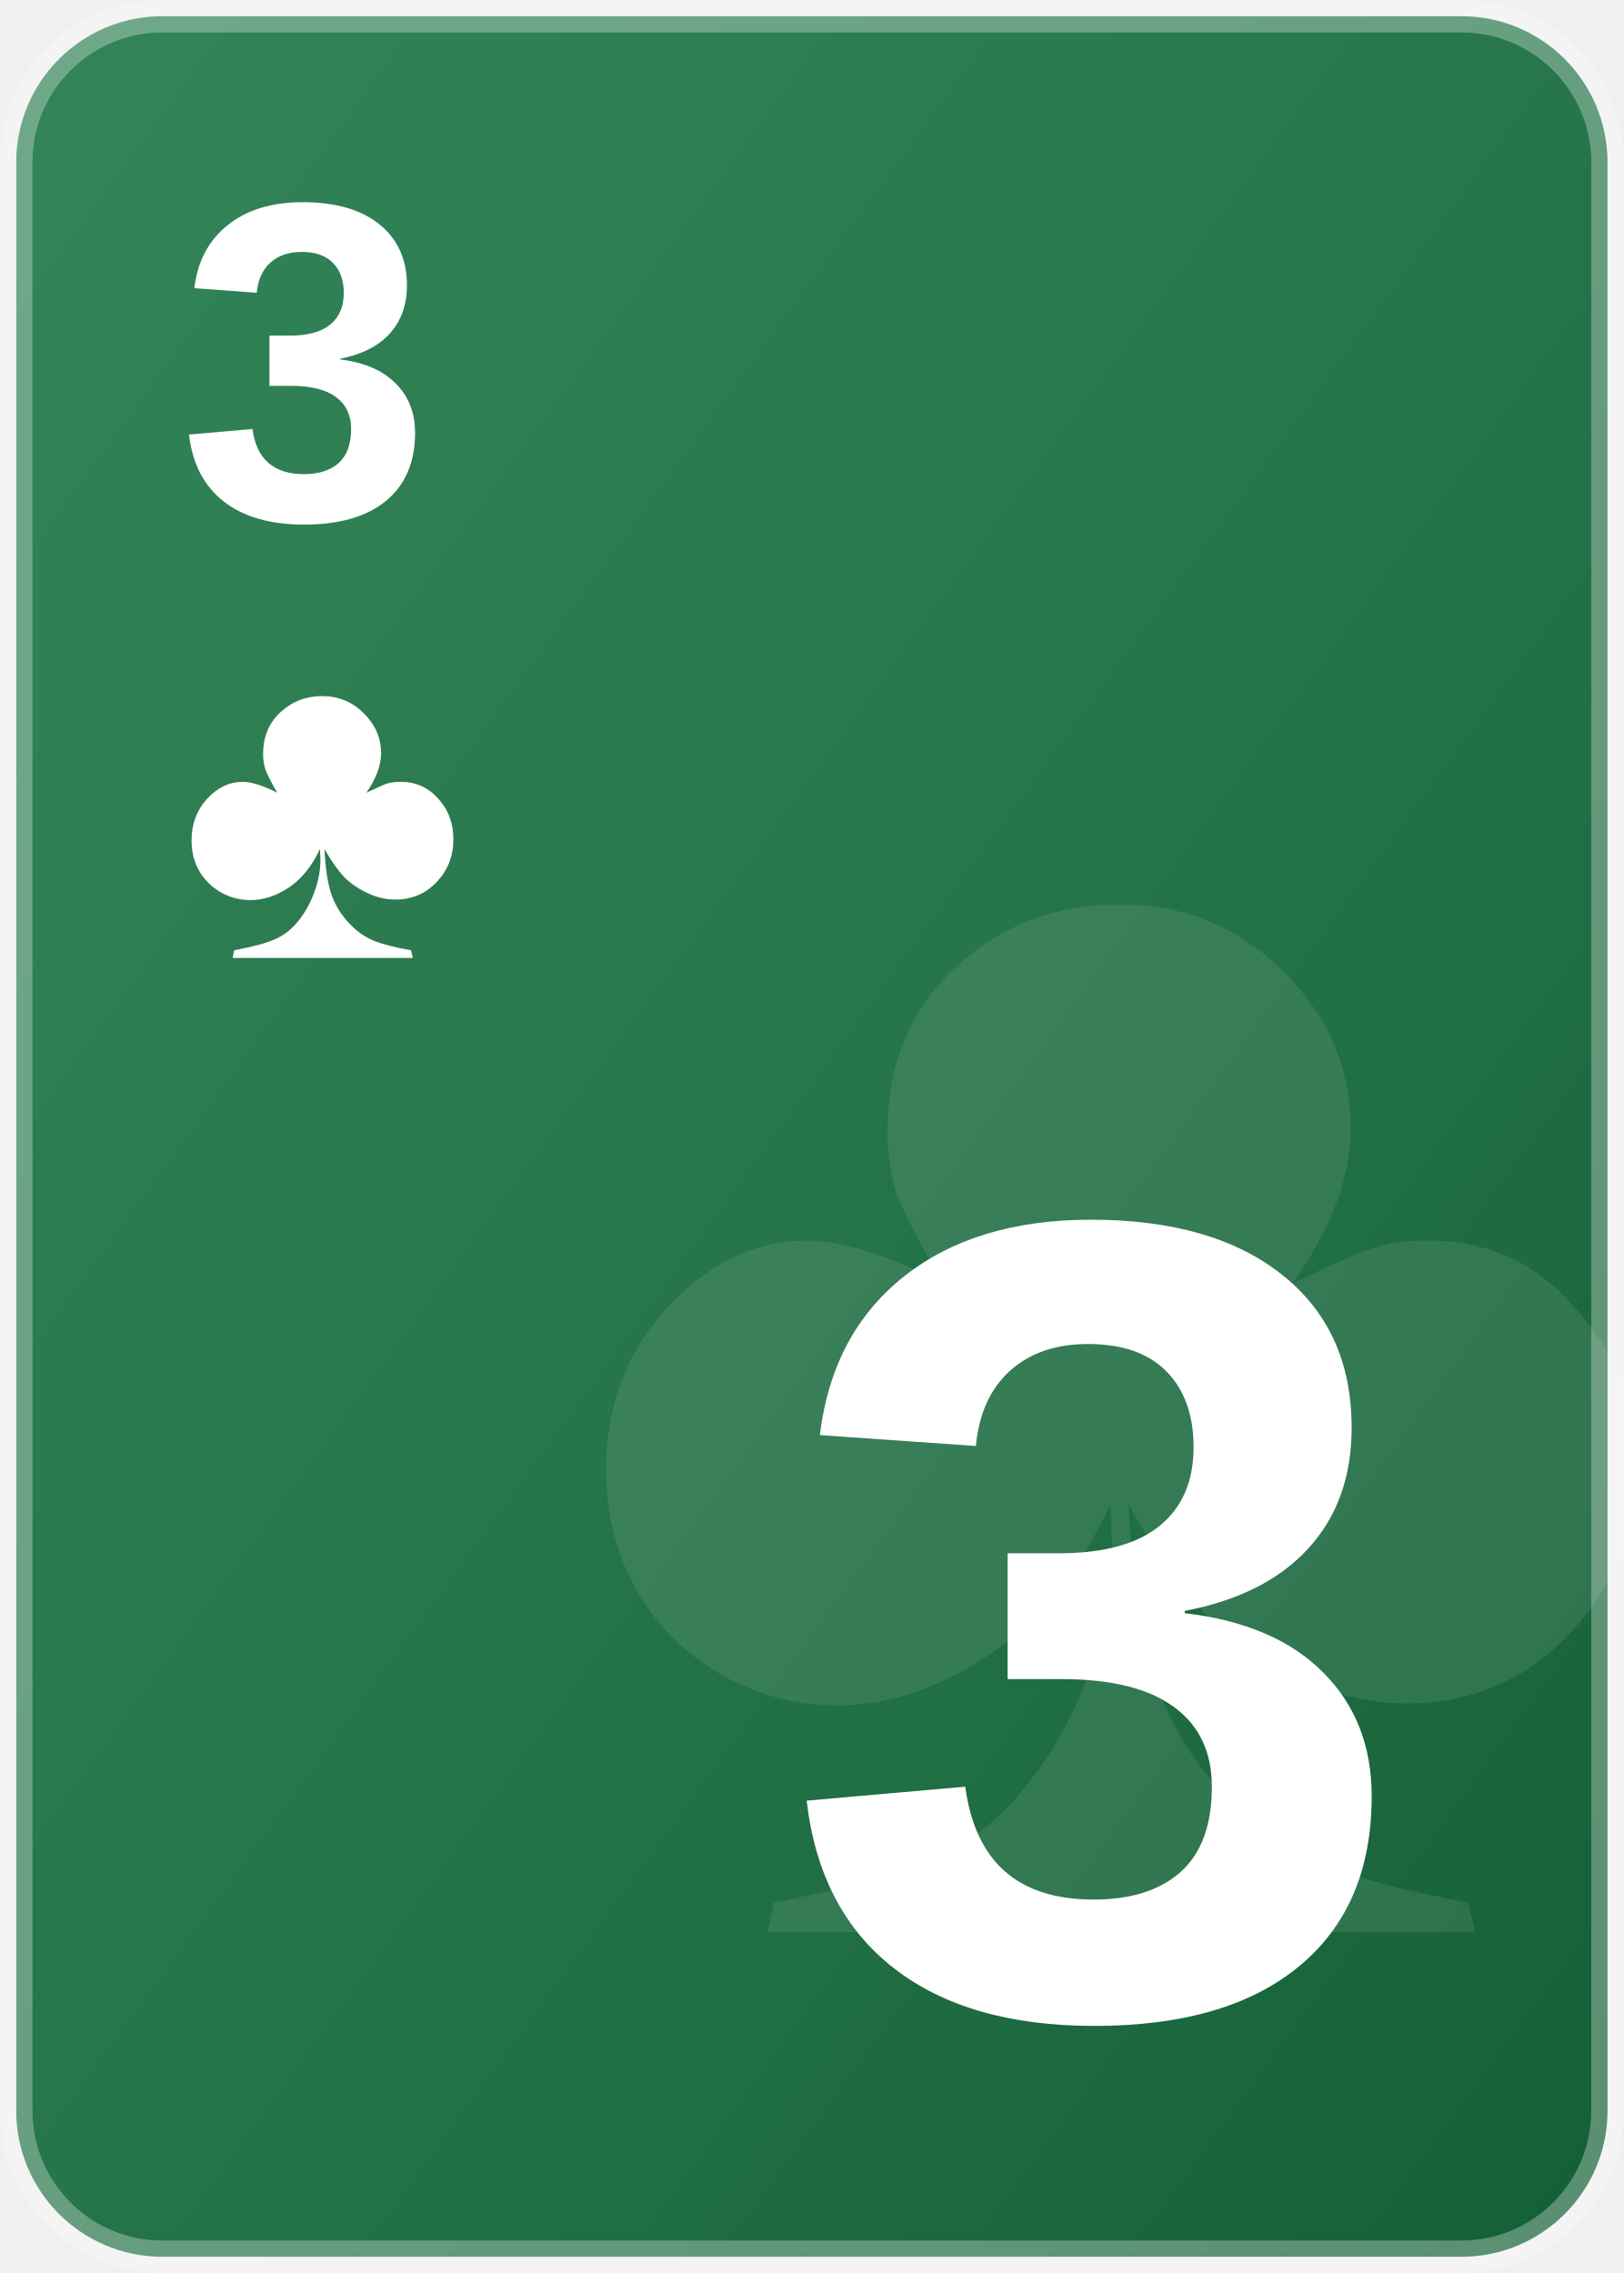
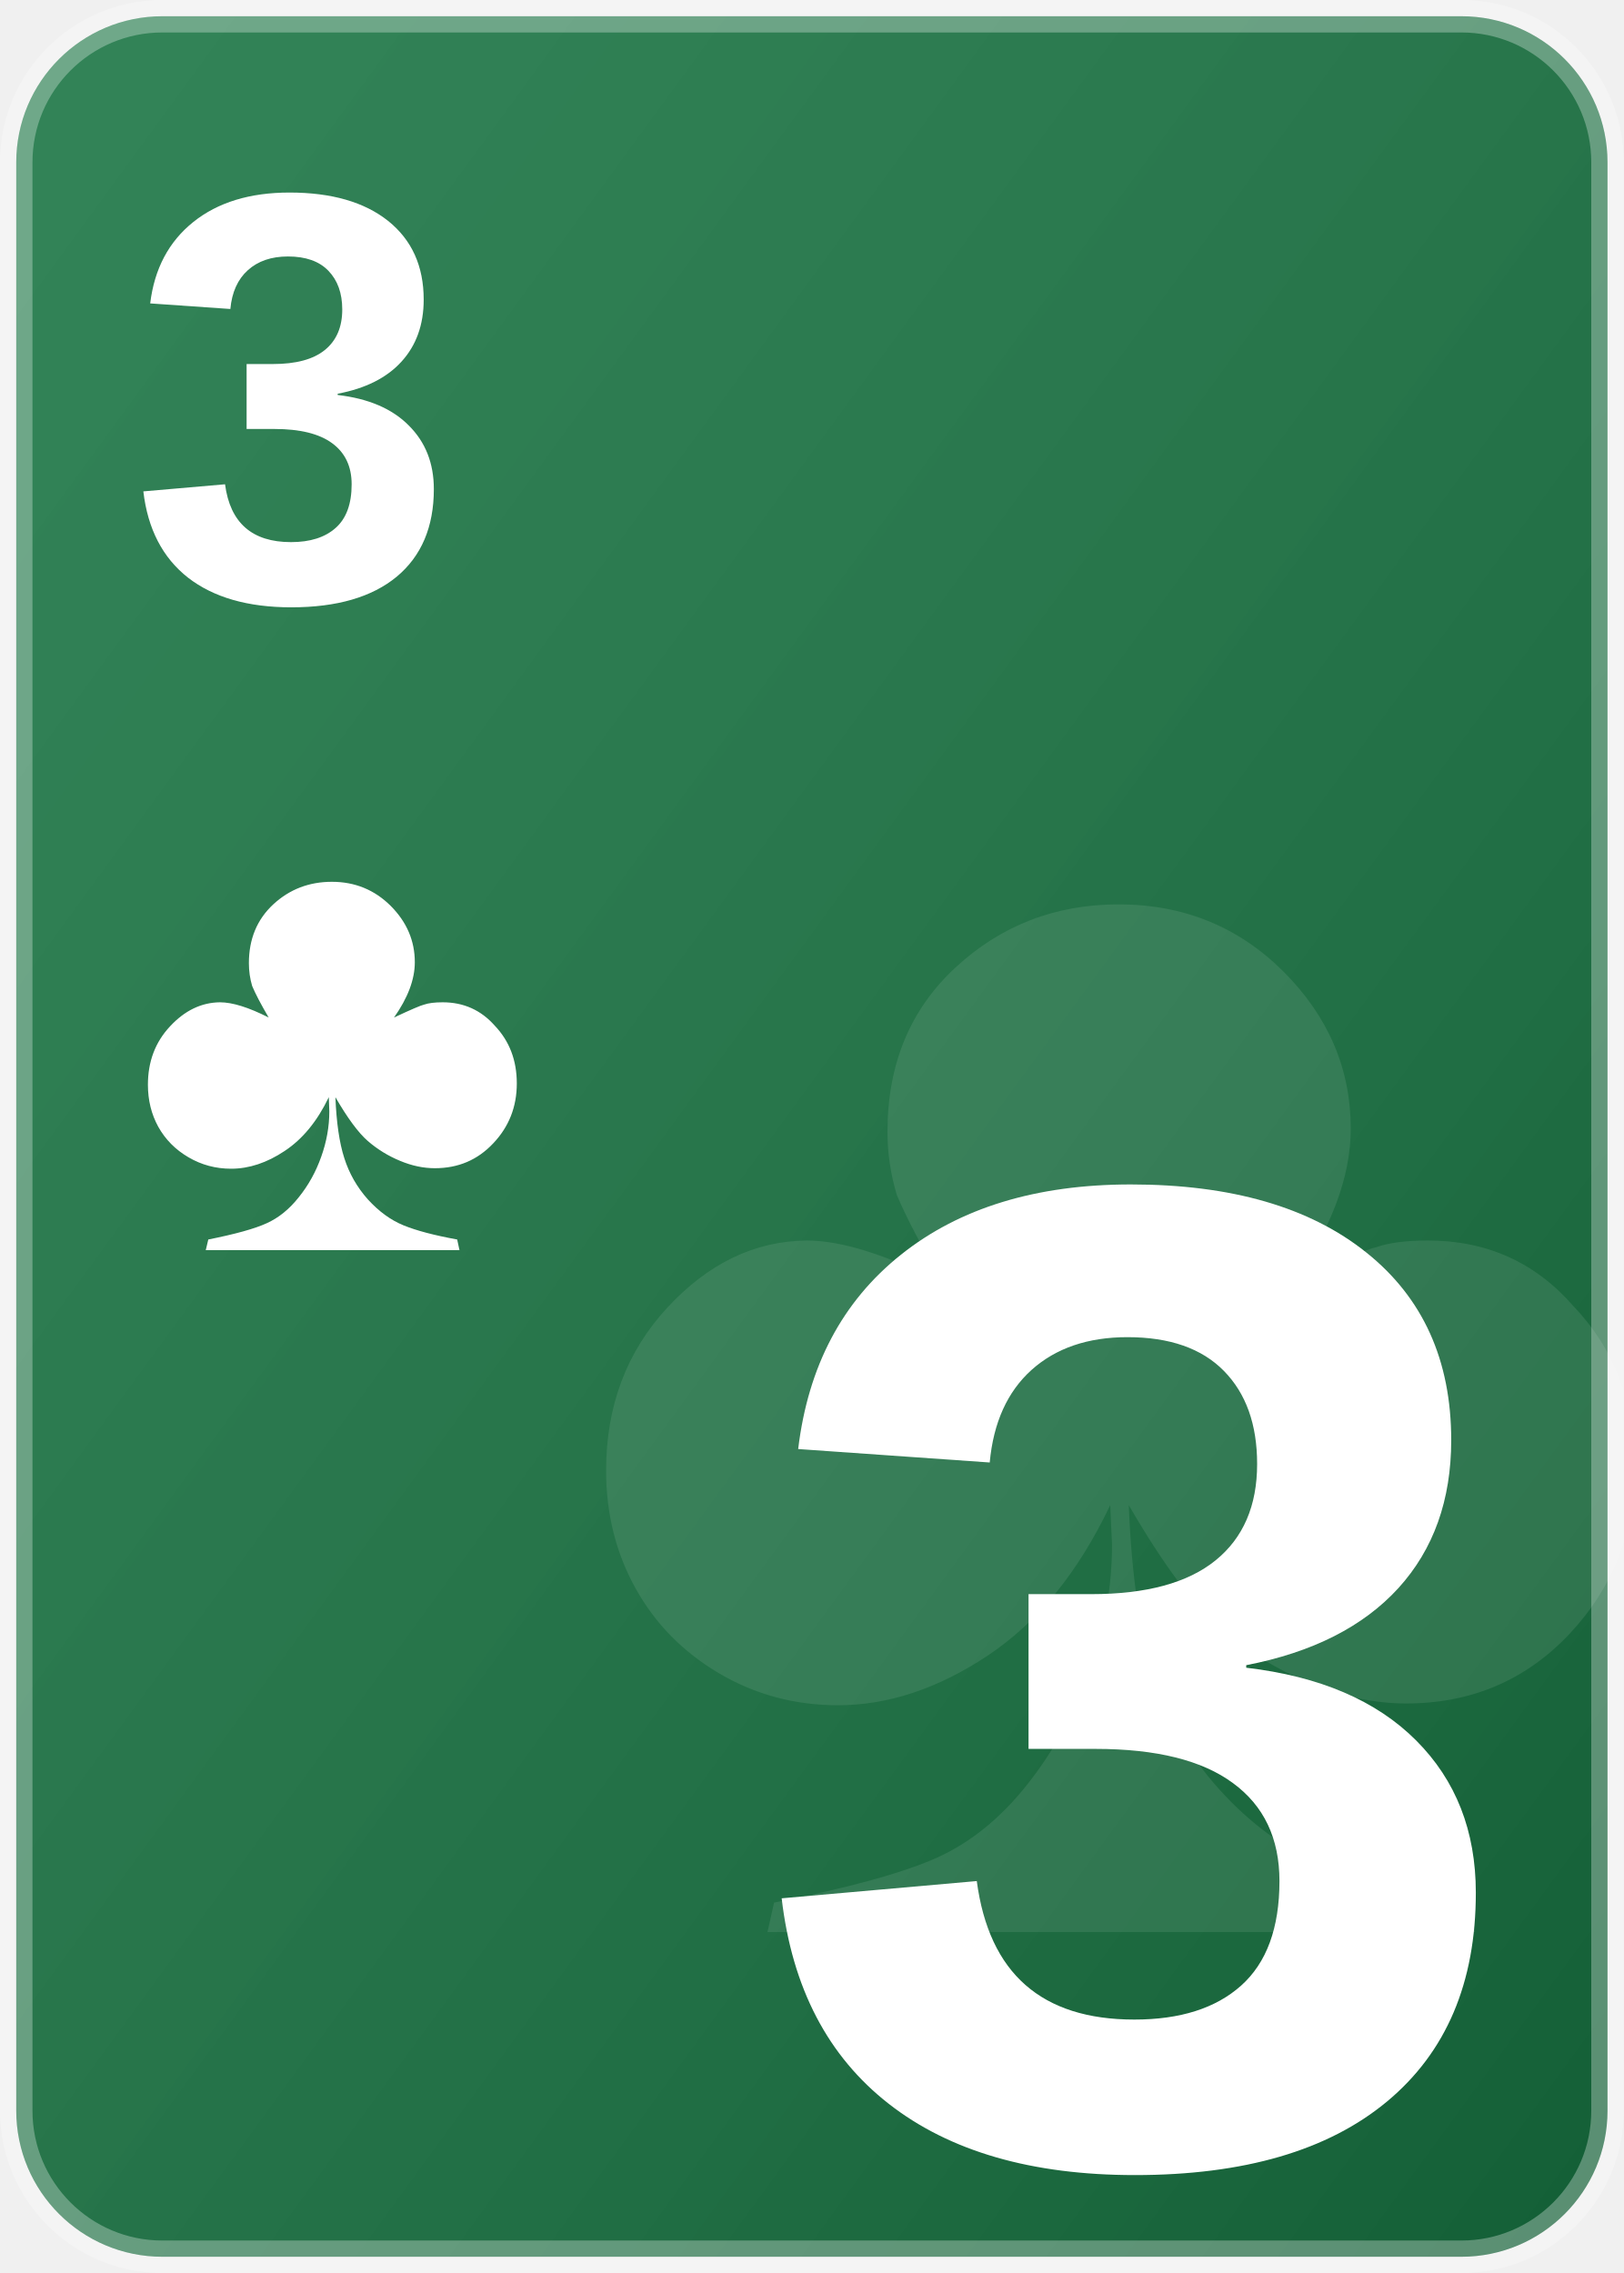
<svg xmlns="http://www.w3.org/2000/svg" viewBox="0 0 100 140" role="img" aria-labelledby="title">
  <defs>
    <linearGradient id="light" x2="1" y2="1">
      <stop stop-color="#fff" stop-opacity=".12" />
      <stop offset="1" stop-color="#000" stop-opacity=".18" />
    </linearGradient>
  </defs>
  <rect x="1" y="1" width="98" height="138" rx="9" fill="#177341" />
  <rect x="1" y="1" width="98" height="138" rx="9" fill="url(#light)" stroke="#fff" stroke-opacity=".3" stroke-width="2" />
  <g fill="#fff" font-family="Arial, sans-serif" font-weight="700">
    <text x="69" y="119" text-anchor="middle" font-size="106" opacity=".09">♣</text>
-     <text x="11" y="32" font-size="28">3</text>
-     <text x="11" y="59" font-size="27">♣</text>
-     <text x="87" y="124" text-anchor="end" font-size="70" letter-spacing="-3">3</text>
+     <text x="8" y="37" font-size="36">3</text>
+     <text x="8" y="77" font-size="38">♣</text>
+     <text x="94" y="133" text-anchor="end" font-size="86" letter-spacing="-3">3</text>
  </g>
</svg>
